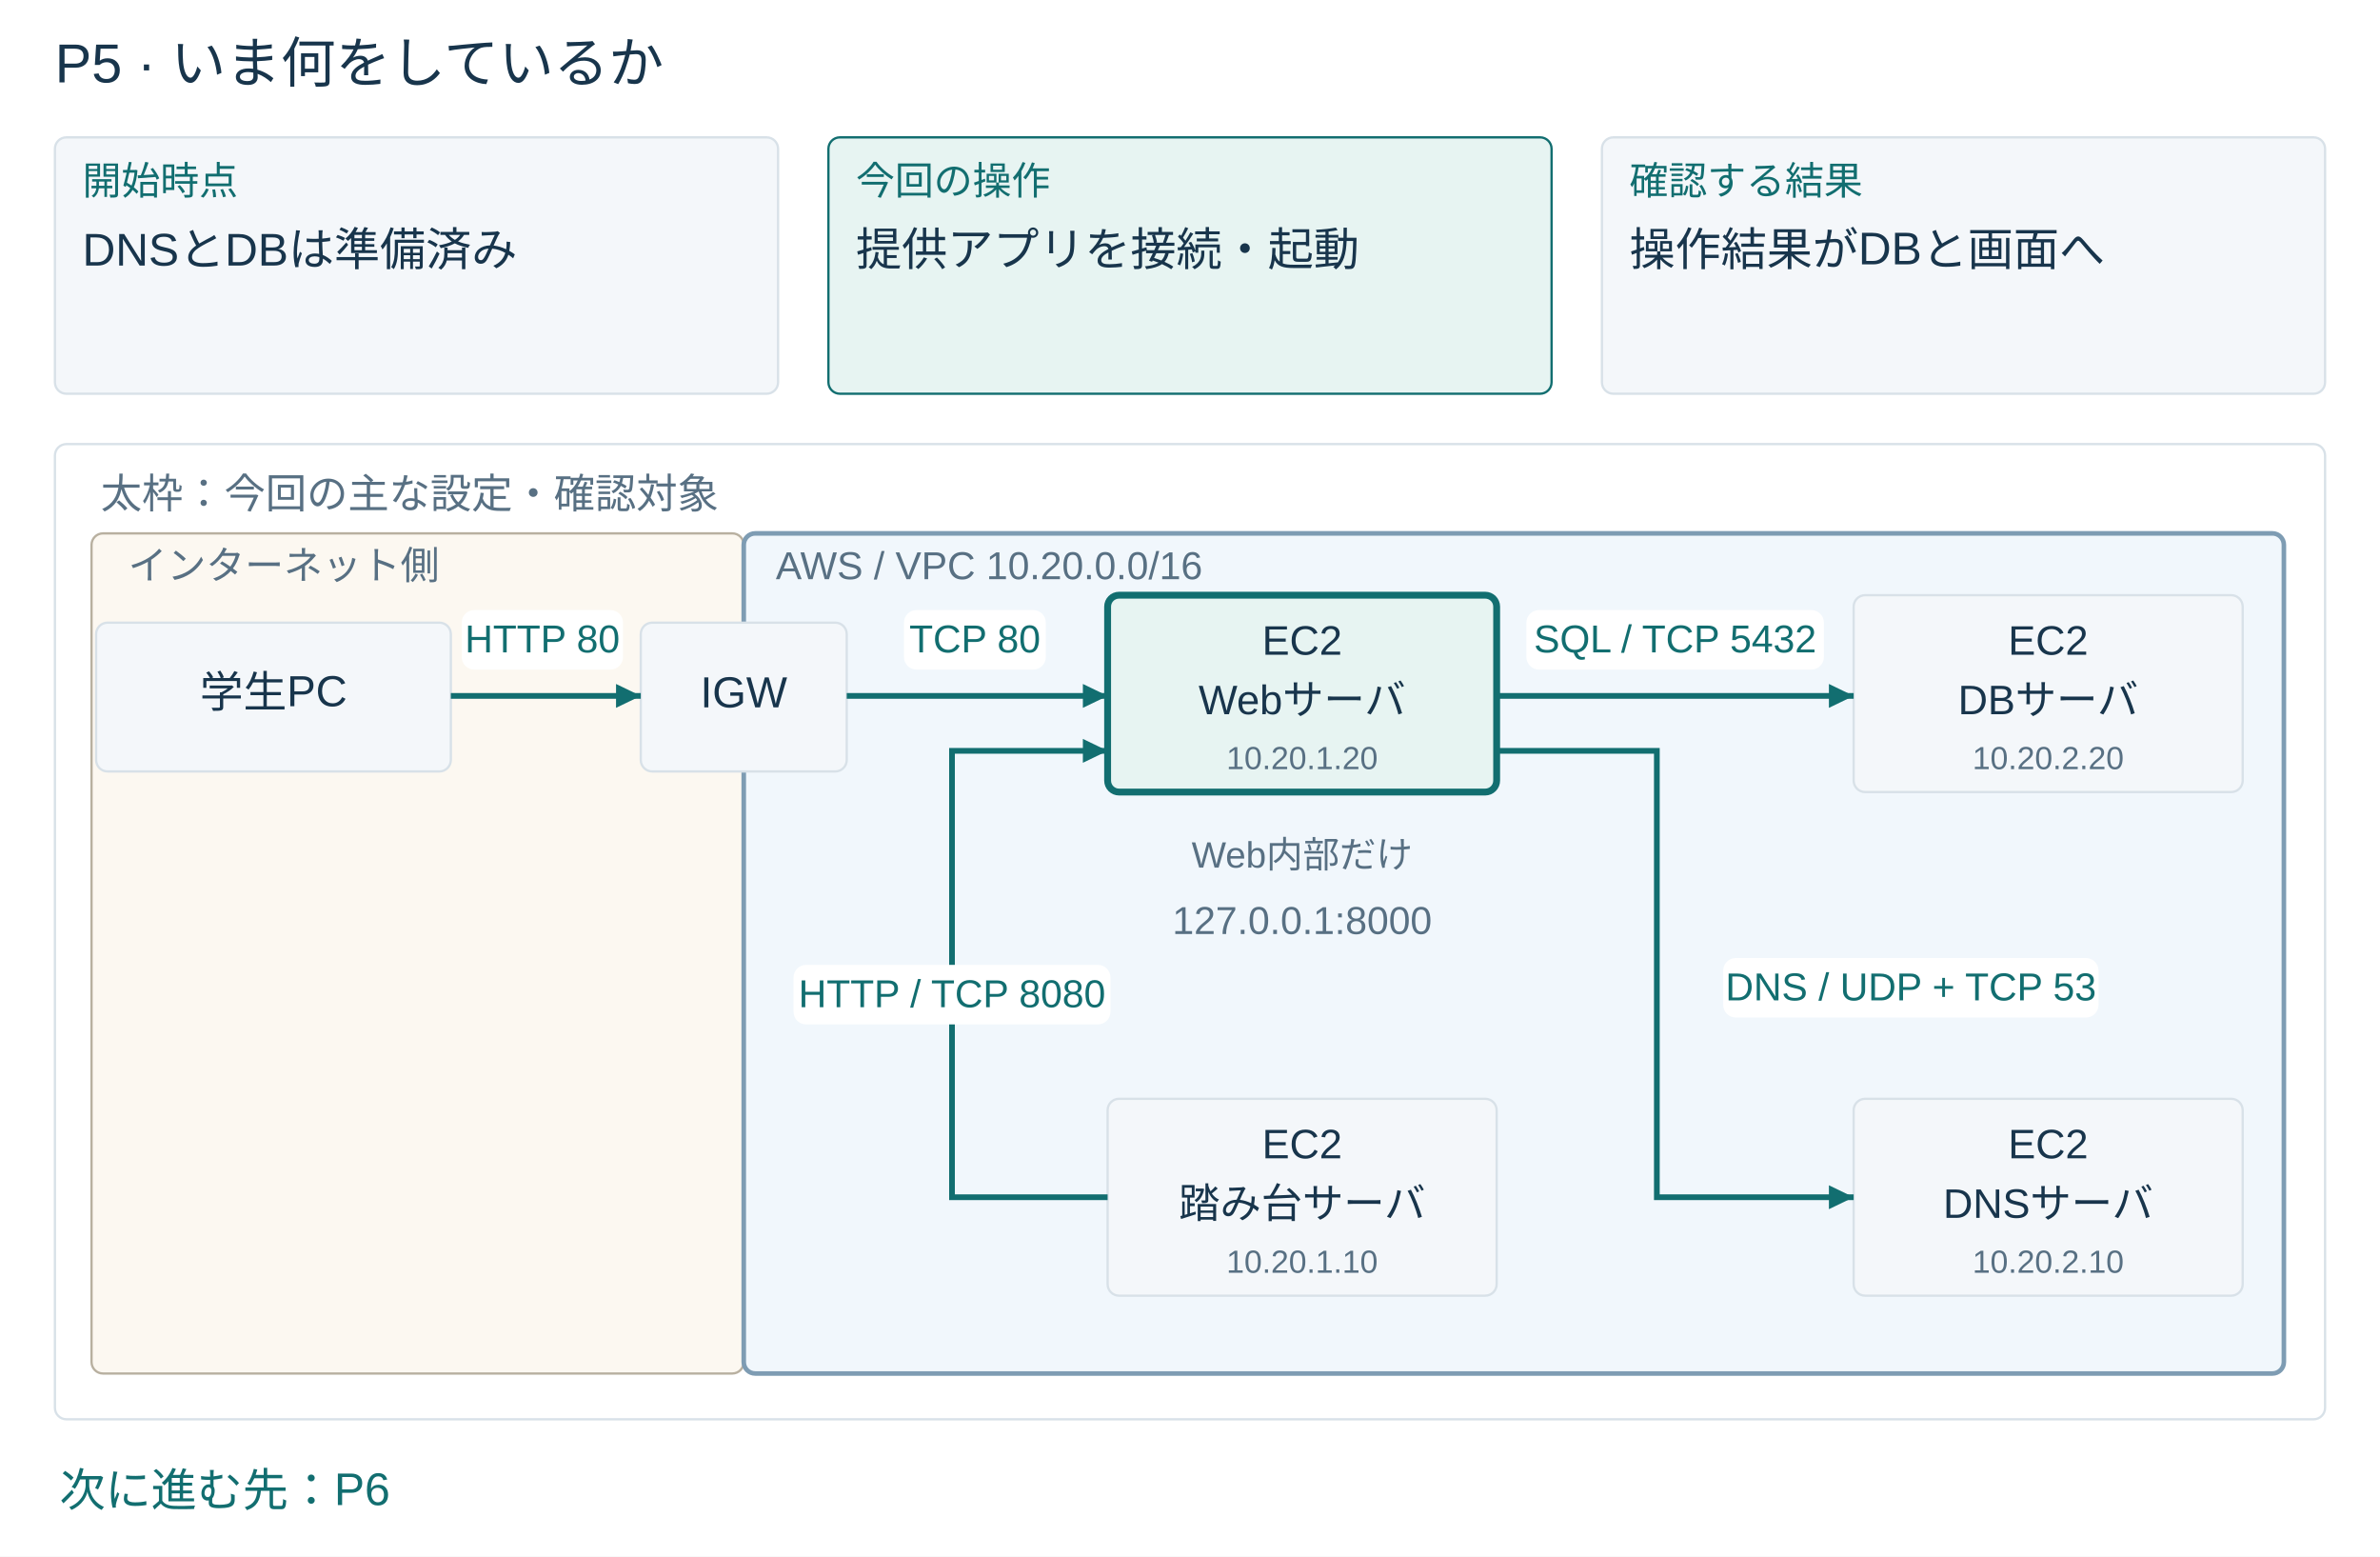
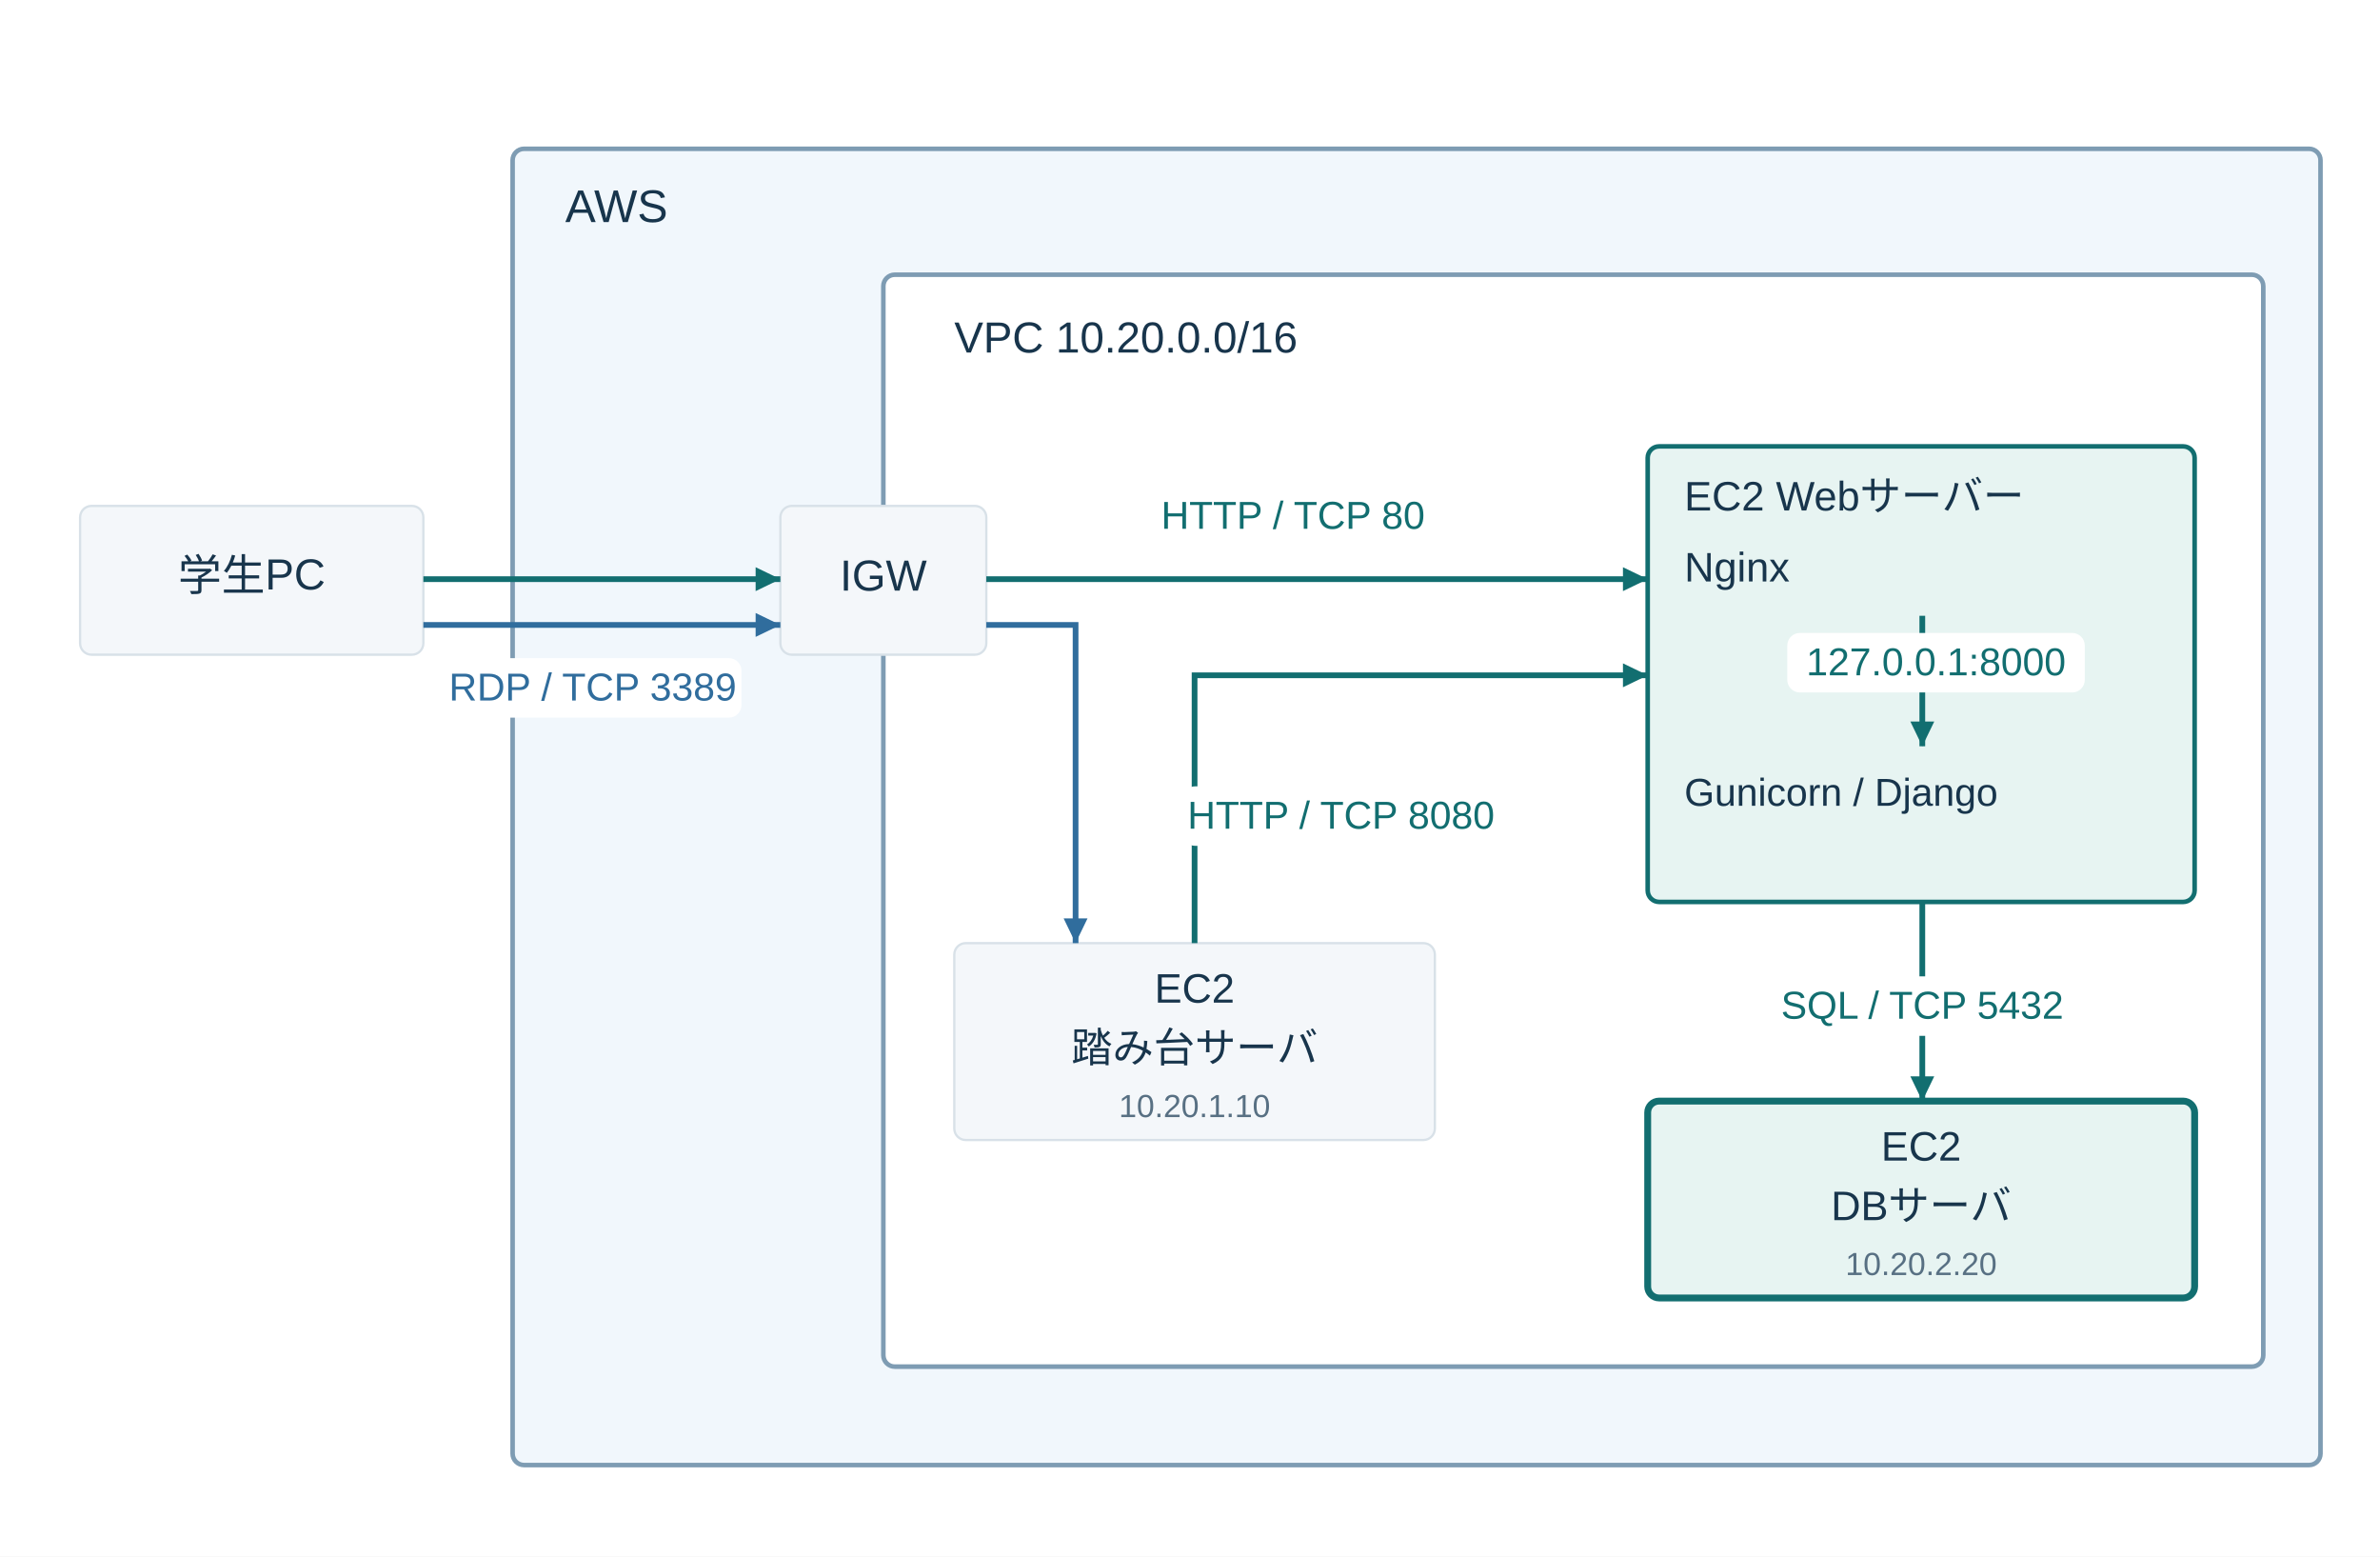
<svg xmlns="http://www.w3.org/2000/svg" width="1040" height="680" viewBox="0 0 1040 680" role="img">
  <rect width="1040" height="680" fill="white" />
-   <text x="24" y="36" font-size="24" font-family="Arial,MS Gothic,sans-serif" fill="#18354c">P5 · いま何をしているか</text>
-   <rect x="24" y="60" width="316" height="112" rx="5" fill="#f4f7fa" stroke="#d8e1e8" stroke-width="1" />
-   <text x="36" y="85" font-size="17" font-family="Arial,MS Gothic,sans-serif" fill="#126e70">開始時点</text>
-   <text x="36" y="116" font-size="20" font-family="Arial,MS Gothic,sans-serif" fill="#18354c">DNSとDBは準備済み</text>
-   <rect x="362" y="60" width="316" height="112" rx="5" fill="#e7f4f2" stroke="#126e70" stroke-width="1" />
-   <text x="374" y="85" font-size="17" font-family="Arial,MS Gothic,sans-serif" fill="#126e70">今回の操作</text>
-   <text x="374" y="116" font-size="20" font-family="Arial,MS Gothic,sans-serif" fill="#18354c">提供アプリを接続・起動</text>
-   <rect x="700" y="60" width="316" height="112" rx="5" fill="#f4f7fa" stroke="#d8e1e8" stroke-width="1" />
-   <text x="712" y="85" font-size="17" font-family="Arial,MS Gothic,sans-serif" fill="#126e70">確認する結果</text>
-   <text x="712" y="116" font-size="20" font-family="Arial,MS Gothic,sans-serif" fill="#18354c">操作結果がDBと画面へ</text>
-   <rect x="24" y="194" width="992" height="426" rx="5" fill="white" stroke="#d8e1e8" stroke-width="1" />
-   <text x="44" y="222" font-size="18" font-family="Arial,MS Gothic,sans-serif" fill="#587083">太枠：今回の主な設定・確認対象</text>
-   <rect x="40" y="233" width="285" height="367" rx="5" fill="#fcf8f1" stroke="#b8b0a0" stroke-width="1" />
-   <rect x="325" y="233" width="673" height="367" rx="5" fill="#f1f7fc" stroke="#7e9cb3" stroke-width="2" />
-   <text x="56" y="253" font-size="17" font-family="Arial,MS Gothic,sans-serif" fill="#587083">インターネット側</text>
-   <text x="339" y="253" font-size="17" font-family="Arial,MS Gothic,sans-serif" fill="#587083">AWS / VPC 10.20.0.0/16</text>
-   <rect x="42" y="272" width="155" height="65" rx="5" fill="#f4f7fa" stroke="#d8e1e8" stroke-width="1" />
-   <text x="119.5" y="309" font-size="19" font-family="Arial,MS Gothic,sans-serif" fill="#18354c" text-anchor="middle">学生PC</text>
-   <rect x="280" y="272" width="90" height="65" rx="5" fill="#f4f7fa" stroke="#d8e1e8" stroke-width="1" />
-   <text x="325.0" y="309" font-size="19" font-family="Arial,MS Gothic,sans-serif" fill="#18354c" text-anchor="middle">IGW</text>
-   <rect x="484" y="260" width="170" height="86" rx="5" fill="#e7f4f2" stroke="#126e70" stroke-width="3" />
-   <text x="569.0" y="286" font-size="18" font-family="Arial,MS Gothic,sans-serif" fill="#18354c" text-anchor="middle">EC2</text>
-   <text x="569.0" y="312" font-size="18" font-family="Arial,MS Gothic,sans-serif" fill="#18354c" text-anchor="middle">Webサーバ</text>
-   <text x="569.0" y="336" font-size="14" font-family="Arial,MS Gothic,sans-serif" fill="#587083" text-anchor="middle">10.20.1.20</text>
-   <rect x="810" y="260" width="170" height="86" rx="5" fill="#f4f7fa" stroke="#d8e1e8" stroke-width="1" />
-   <text x="895.0" y="286" font-size="18" font-family="Arial,MS Gothic,sans-serif" fill="#18354c" text-anchor="middle">EC2</text>
-   <text x="895.0" y="312" font-size="18" font-family="Arial,MS Gothic,sans-serif" fill="#18354c" text-anchor="middle">DBサーバ</text>
-   <text x="895.0" y="336" font-size="14" font-family="Arial,MS Gothic,sans-serif" fill="#587083" text-anchor="middle">10.20.2.20</text>
-   <rect x="484" y="480" width="170" height="86" rx="5" fill="#f4f7fa" stroke="#d8e1e8" stroke-width="1" />
-   <text x="569.0" y="506" font-size="18" font-family="Arial,MS Gothic,sans-serif" fill="#18354c" text-anchor="middle">EC2</text>
-   <text x="569.0" y="532" font-size="18" font-family="Arial,MS Gothic,sans-serif" fill="#18354c" text-anchor="middle">踏み台サーバ</text>
-   <text x="569.0" y="556" font-size="14" font-family="Arial,MS Gothic,sans-serif" fill="#587083" text-anchor="middle">10.20.1.10</text>
-   <rect x="810" y="480" width="170" height="86" rx="5" fill="#f4f7fa" stroke="#d8e1e8" stroke-width="1" />
-   <text x="895.0" y="506" font-size="18" font-family="Arial,MS Gothic,sans-serif" fill="#18354c" text-anchor="middle">EC2</text>
-   <text x="895.0" y="532" font-size="18" font-family="Arial,MS Gothic,sans-serif" fill="#18354c" text-anchor="middle">DNSサーバ</text>
-   <text x="895.0" y="556" font-size="14" font-family="Arial,MS Gothic,sans-serif" fill="#587083" text-anchor="middle">10.20.2.10</text>
-   <polyline points="197,304 280,304" fill="none" stroke="#126e70" stroke-width="2.5" />
-   <polygon points="280.00,304.00 269.19,309.22 269.19,298.78" fill="#126e70" />
-   <rect x="202.25" y="267" width="69.5" height="25" rx="5" fill="white" stroke="white" stroke-width="1" />
-   <text x="237" y="285" font-size="17" font-family="Arial,MS Gothic,sans-serif" fill="#126e70" text-anchor="middle">HTTP 80</text>
-   <polyline points="370,304 484,304" fill="none" stroke="#126e70" stroke-width="2.5" />
-   <polygon points="484.00,304.00 473.19,309.22 473.19,298.78" fill="#126e70" />
-   <rect x="395.5" y="267" width="61.0" height="25" rx="5" fill="white" stroke="white" stroke-width="1" />
-   <text x="426" y="285" font-size="17" font-family="Arial,MS Gothic,sans-serif" fill="#126e70" text-anchor="middle">TCP 80</text>
-   <polyline points="654,304 810,304" fill="none" stroke="#126e70" stroke-width="2.5" />
-   <polygon points="810.00,304.00 799.19,309.22 799.19,298.78" fill="#126e70" />
-   <rect x="667.5" y="267" width="129.0" height="25" rx="5" fill="white" stroke="white" stroke-width="1" />
-   <text x="732" y="285" font-size="17" font-family="Arial,MS Gothic,sans-serif" fill="#126e70" text-anchor="middle">SQL / TCP 5432</text>
-   <polyline points="484,523 416,523 416,328 484,328" fill="none" stroke="#126e70" stroke-width="2.5" />
-   <polygon points="484.00,328.00 473.19,333.22 473.19,322.78" fill="#126e70" />
-   <rect x="347.25" y="422" width="137.5" height="25" rx="5" fill="white" stroke="white" stroke-width="1" />
-   <text x="416" y="440" font-size="17" font-family="Arial,MS Gothic,sans-serif" fill="#126e70" text-anchor="middle">HTTP / TCP 8080</text>
-   <polyline points="654,328 724,328 724,523 810,523" fill="none" stroke="#126e70" stroke-width="2.5" />
-   <polygon points="810.00,523.00 799.19,528.22 799.19,517.78" fill="#126e70" />
-   <rect x="753.5" y="419" width="163.0" height="25" rx="5" fill="white" stroke="white" stroke-width="1" />
-   <text x="835" y="437" font-size="17" font-family="Arial,MS Gothic,sans-serif" fill="#126e70" text-anchor="middle">DNS / UDP + TCP 53</text>
-   <text x="569" y="379" font-size="16" font-family="Arial,MS Gothic,sans-serif" fill="#587083" text-anchor="middle">Web内部だけ</text>
-   <text x="569" y="408" font-size="17" font-family="Arial,MS Gothic,sans-serif" fill="#587083" text-anchor="middle">127.0.0.1:8000</text>
-   <text x="26" y="658" font-size="20" font-family="Arial,MS Gothic,sans-serif" fill="#126e70">次に進む先：P6</text>
+   <rect x="224" y="65" width="790" height="575" rx="5" fill="#f1f7fc" stroke="#7e9cb3" stroke-width="2" />
+   <text x="247" y="97" font-size="20" font-family="Arial,MS Gothic,sans-serif" fill="#18354c">AWS</text>
+   <rect x="386" y="120" width="603" height="477" rx="5" fill="white" stroke="#7e9cb3" stroke-width="2" />
+   <text x="417" y="154" font-size="19" font-family="Arial,MS Gothic,sans-serif" fill="#18354c">VPC  10.20.0.0/16</text>
+   <rect x="35" y="221" width="150" height="65" rx="5" fill="#f4f7fa" stroke="#d8e1e8" stroke-width="1" />
+   <text x="110.0" y="258" font-size="19" font-family="Arial,MS Gothic,sans-serif" fill="#18354c" text-anchor="middle">学生PC</text>
+   <rect x="341" y="221" width="90" height="65" rx="5" fill="#f4f7fa" stroke="#d8e1e8" stroke-width="1" />
+   <text x="386.0" y="258" font-size="19" font-family="Arial,MS Gothic,sans-serif" fill="#18354c" text-anchor="middle">IGW</text>
+   <polyline points="185,253 341,253" fill="none" stroke="#126e70" stroke-width="2.5" />
+   <polygon points="341.00,253.00 330.19,258.22 330.19,247.78" fill="#126e70" />
+   <polyline points="431,253 720,253" fill="none" stroke="#126e70" stroke-width="2.5" />
+   <polygon points="720.00,253.00 709.19,258.22 709.19,247.78" fill="#126e70" />
+   <rect x="504.75" y="213" width="120.5" height="25" rx="5" fill="white" stroke="white" stroke-width="1" />
+   <text x="565" y="231" font-size="17" font-family="Arial,MS Gothic,sans-serif" fill="#126e70" text-anchor="middle">HTTP / TCP 80</text>
+   <rect x="417" y="412" width="210" height="86" rx="5" fill="#f4f7fa" stroke="#d8e1e8" stroke-width="1" />
+   <text x="522.0" y="438" font-size="18" font-family="Arial,MS Gothic,sans-serif" fill="#18354c" text-anchor="middle">EC2</text>
+   <text x="522.0" y="464" font-size="18" font-family="Arial,MS Gothic,sans-serif" fill="#18354c" text-anchor="middle">踏み台サーバ</text>
+   <text x="522.0" y="488" font-size="14" font-family="Arial,MS Gothic,sans-serif" fill="#587083" text-anchor="middle">10.20.1.10</text>
+   <polyline points="185,273 341,273" fill="none" stroke="#306d9d" stroke-width="2.5" />
+   <polygon points="341.00,273.00 330.19,278.22 330.19,267.78" fill="#306d9d" />
+   <rect x="194.5" y="288" width="129.0" height="25" rx="5" fill="white" stroke="white" stroke-width="1" />
+   <text x="259" y="306" font-size="17" font-family="Arial,MS Gothic,sans-serif" fill="#306d9d" text-anchor="middle">RDP / TCP 3389</text>
+   <polyline points="431,273 470,273 470,412" fill="none" stroke="#306d9d" stroke-width="2.5" />
+   <polygon points="470.00,412.00 464.78,401.19 475.22,401.19" fill="#306d9d" />
+   <polyline points="522,412 522,295 720,295" fill="none" stroke="#126e70" stroke-width="2.5" />
+   <polygon points="720.00,295.00 709.19,300.22 709.19,289.78" fill="#126e70" />
+   <rect x="517.25" y="344" width="137.5" height="25" rx="5" fill="white" stroke="white" stroke-width="1" />
+   <text x="586" y="362" font-size="17" font-family="Arial,MS Gothic,sans-serif" fill="#126e70" text-anchor="middle">HTTP / TCP 8080</text>
+   <rect x="720" y="195" width="239" height="199" rx="5" fill="#e7f4f2" stroke="#126e70" stroke-width="2" />
+   <text x="736" y="223" font-size="18" font-family="Arial,MS Gothic,sans-serif" fill="#18354c">EC2 Webサーバー</text>
+   <text x="736" y="254" font-size="18" font-family="Arial,MS Gothic,sans-serif" fill="#18354c">Nginx</text>
+   <polyline points="840,269 840,326" fill="none" stroke="#126e70" stroke-width="2.5" />
+   <polygon points="840.00,326.00 834.78,315.19 845.22,315.19" fill="#126e70" />
+   <rect x="781.5" y="277" width="129.0" height="25" rx="5" fill="white" stroke="white" stroke-width="1" />
+   <text x="846" y="295" font-size="17" font-family="Arial,MS Gothic,sans-serif" fill="#126e70" text-anchor="middle">127.0.0.1:8000</text>
+   <text x="736" y="352" font-size="17" font-family="Arial,MS Gothic,sans-serif" fill="#18354c">Gunicorn / Django</text>
+   <rect x="720" y="481" width="239" height="86" rx="5" fill="#e7f4f2" stroke="#126e70" stroke-width="3" />
+   <text x="839.5" y="507" font-size="18" font-family="Arial,MS Gothic,sans-serif" fill="#18354c" text-anchor="middle">EC2</text>
+   <text x="839.5" y="533" font-size="18" font-family="Arial,MS Gothic,sans-serif" fill="#18354c" text-anchor="middle">DBサーバ</text>
+   <text x="839.5" y="557" font-size="14" font-family="Arial,MS Gothic,sans-serif" fill="#587083" text-anchor="middle">10.20.2.20</text>
+   <polyline points="840,394 840,481" fill="none" stroke="#126e70" stroke-width="2.5" />
+   <polygon points="840.00,481.00 834.78,470.19 845.22,470.19" fill="#126e70" />
+   <rect x="775.5" y="427" width="129.0" height="25" rx="5" fill="white" stroke="white" stroke-width="1" />
+   <text x="840" y="445" font-size="17" font-family="Arial,MS Gothic,sans-serif" fill="#126e70" text-anchor="middle">SQL / TCP 5432</text>
</svg>
